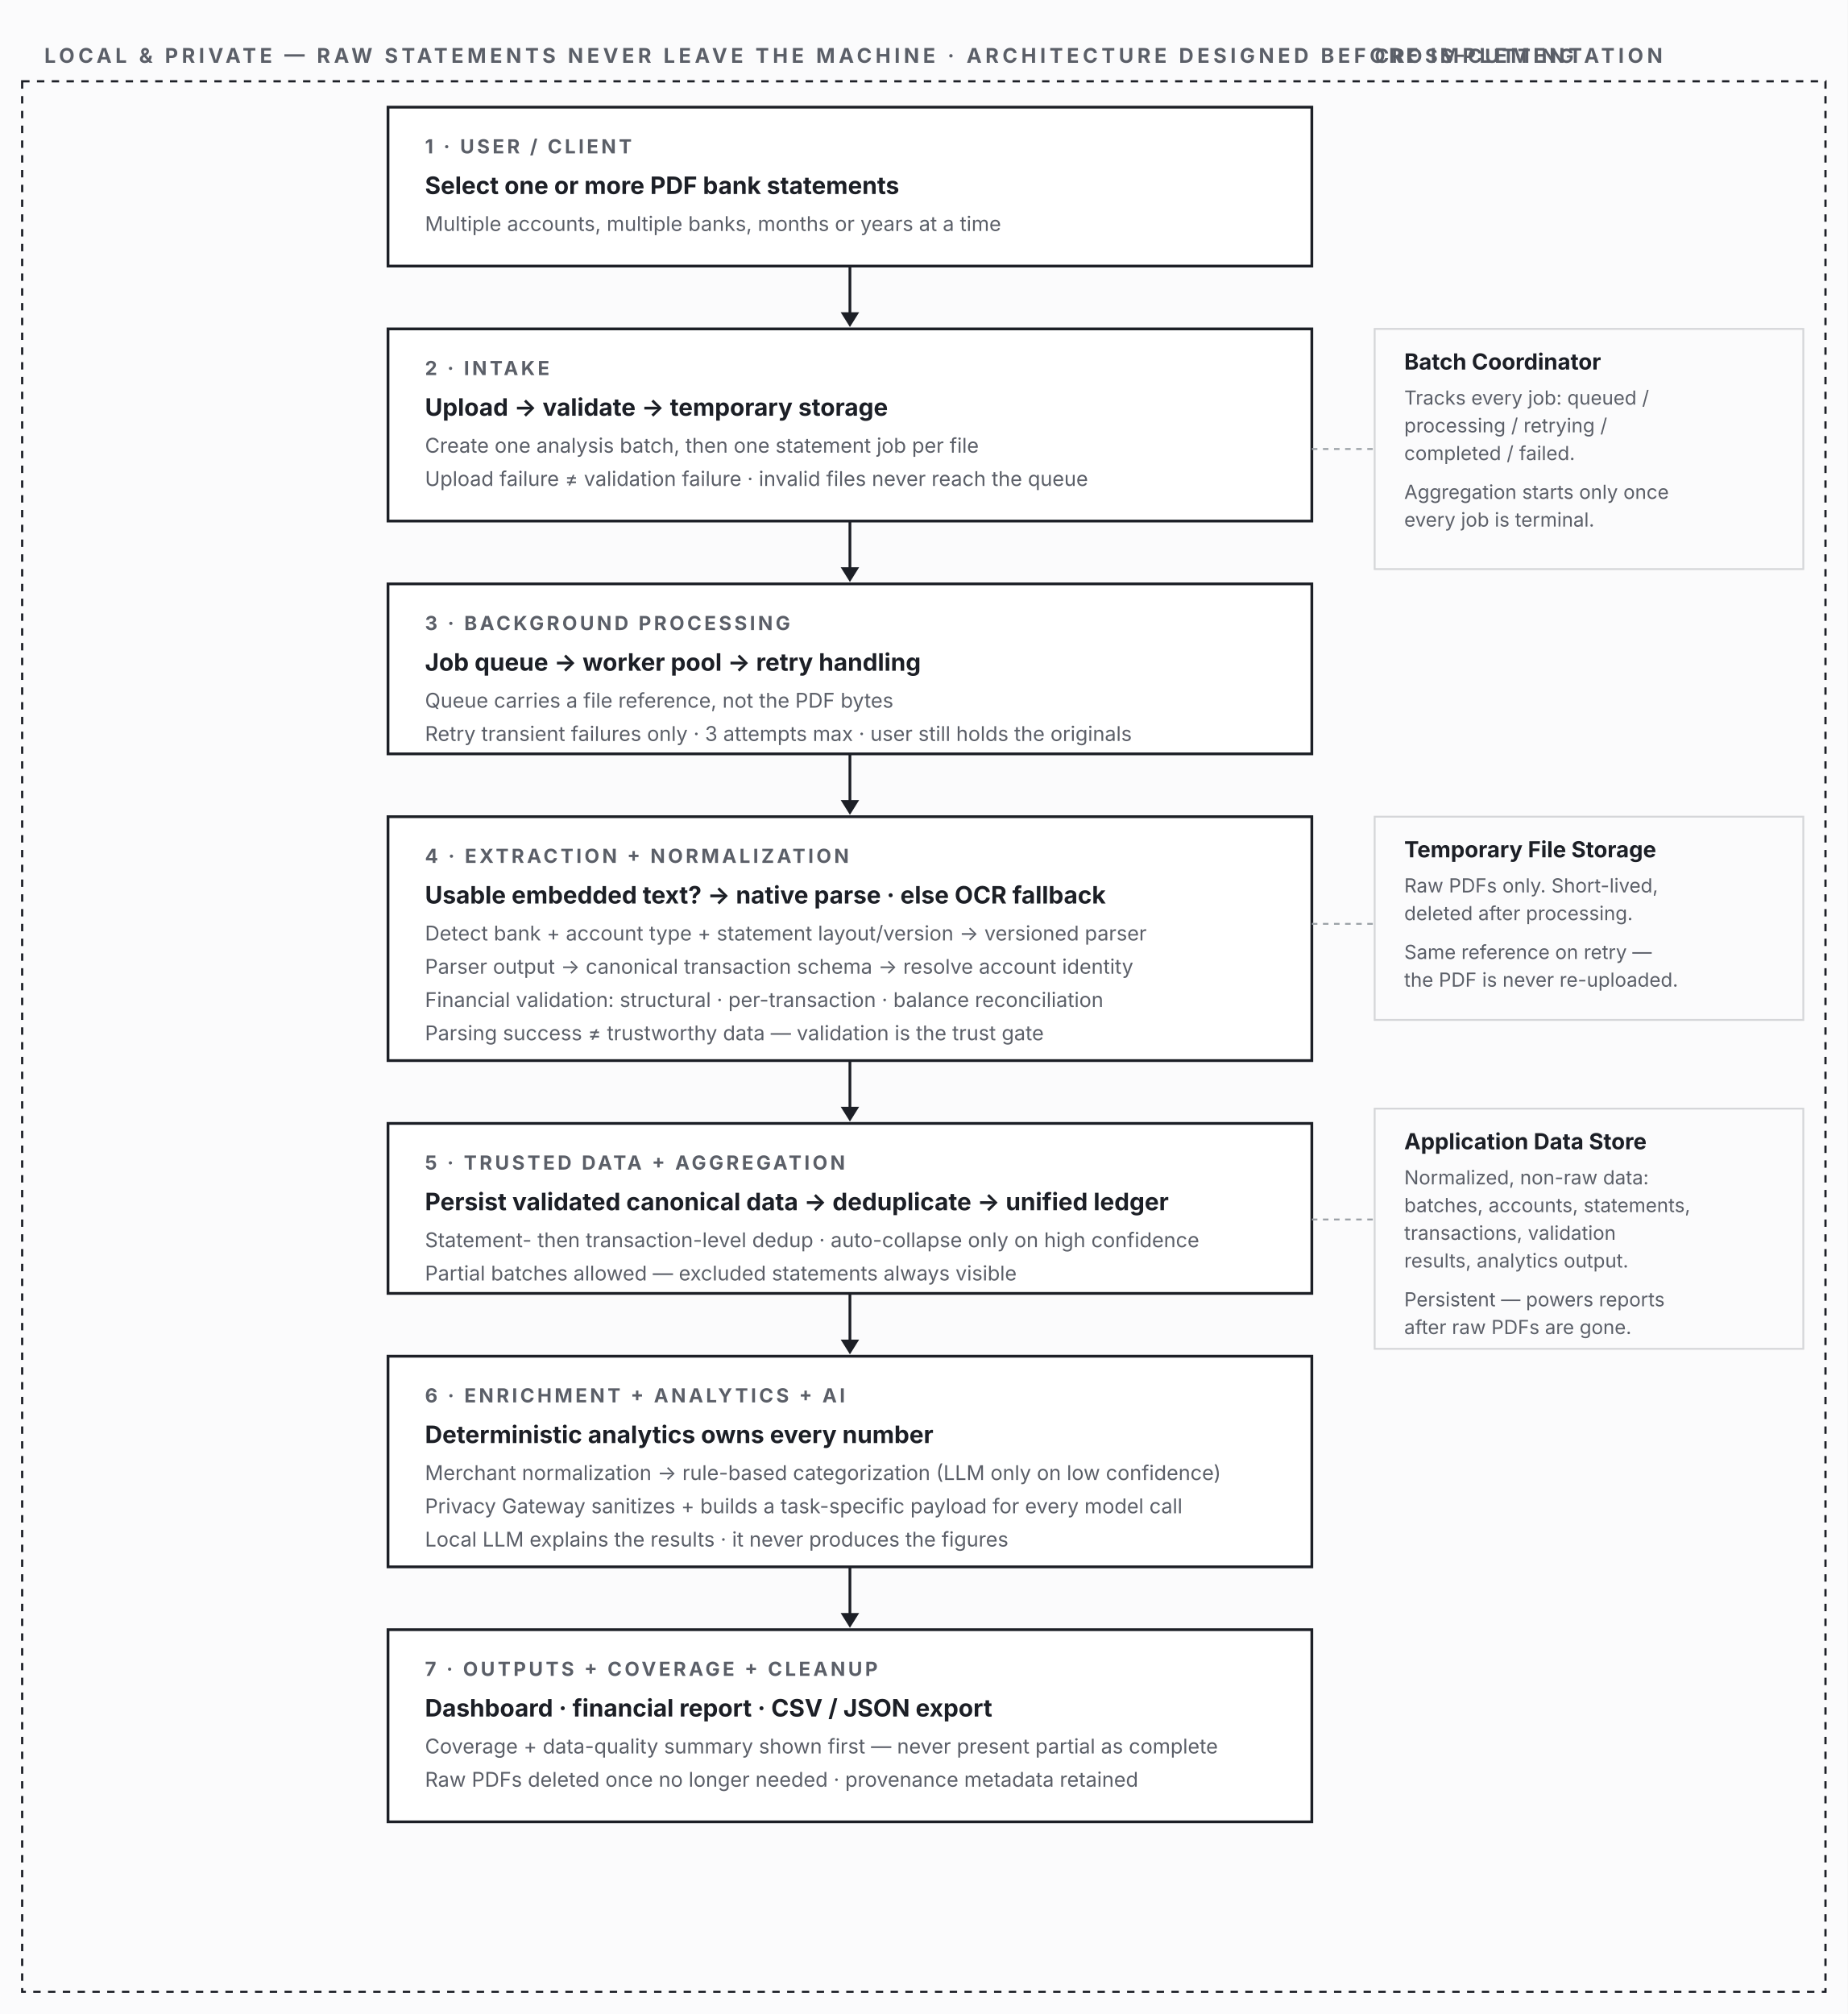
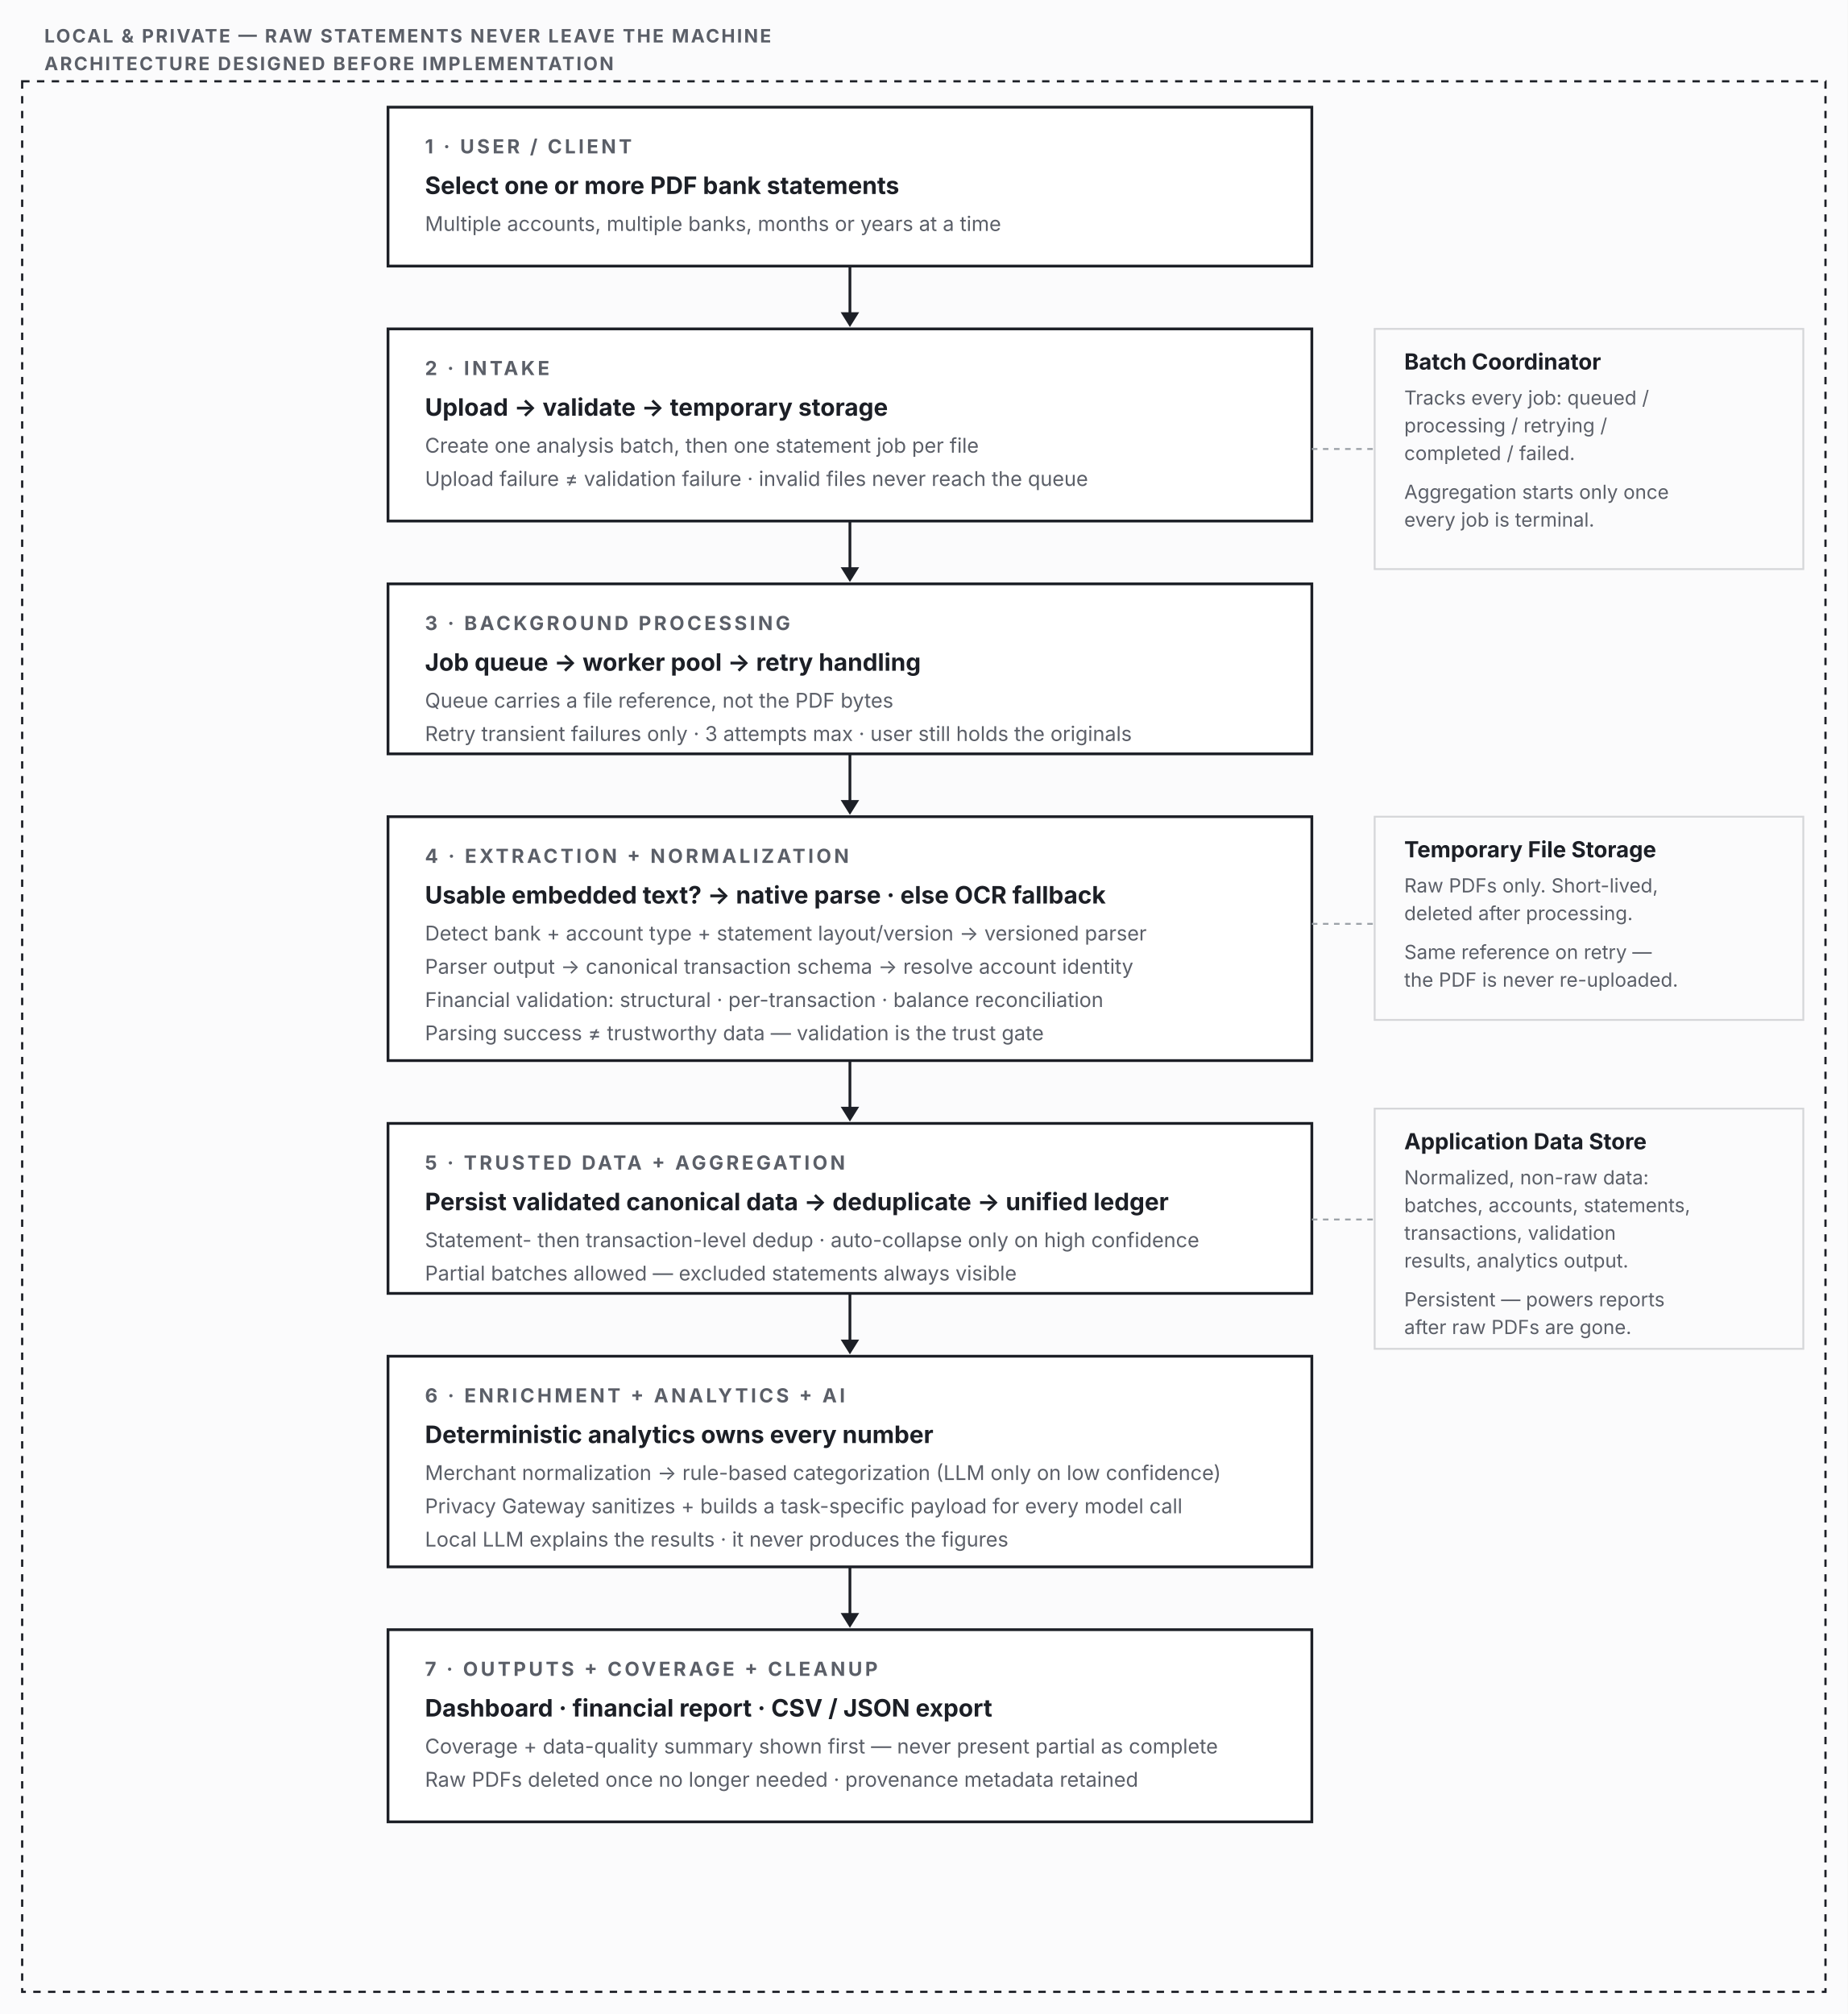
<svg xmlns="http://www.w3.org/2000/svg" viewBox="0 0 1000 1090" font-family="system-ui,-apple-system,'Segoe UI',sans-serif">
  <rect width="1000" height="1090" fill="#fbfbfc" />
  <rect x="12" y="44" width="976" height="1034" fill="none" stroke="#1c1f26" stroke-width="1.2" stroke-dasharray="4 4" />
-   <text x="24" y="34" fill="#5b5f68" font-size="11" font-weight="700" letter-spacing="2">LOCAL &amp; PRIVATE — RAW STATEMENTS NEVER LEAVE THE MACHINE · ARCHITECTURE DESIGNED BEFORE IMPLEMENTATION</text>
+   <text x="24" y="23" fill="#5b5f68" font-size="10" font-weight="700" letter-spacing="1">LOCAL &amp; PRIVATE — RAW STATEMENTS NEVER LEAVE THE MACHINE</text>
+   <text x="24" y="38" fill="#5b5f68" font-size="10" font-weight="700" letter-spacing="1">ARCHITECTURE DESIGNED BEFORE IMPLEMENTATION</text>
  <rect x="210" y="58" width="500" height="86" fill="#ffffff" stroke="#1c1f26" stroke-width="1.5" />
  <text x="230" y="83" fill="#5b5f68" font-size="10.5" font-weight="700" letter-spacing="1.5">1 · USER / CLIENT</text>
  <text x="230" y="105" fill="#1c1f26" font-size="13" font-weight="700">Select one or more PDF bank statements</text>
  <text x="230" y="125" fill="#5b5f68" font-size="11">Multiple accounts, multiple banks, months or years at a time</text>
  <path d="M460 144 V172" stroke="#1c1f26" stroke-width="1.5" />
  <path d="M455 169 L460 177 L465 169 Z" fill="#1c1f26" />
  <rect x="210" y="178" width="500" height="104" fill="#ffffff" stroke="#1c1f26" stroke-width="1.5" />
  <text x="230" y="203" fill="#5b5f68" font-size="10.5" font-weight="700" letter-spacing="1.5">2 · INTAKE</text>
  <text x="230" y="225" fill="#1c1f26" font-size="13" font-weight="700">Upload → validate → temporary storage</text>
  <text x="230" y="245" fill="#5b5f68" font-size="11">Create one analysis batch, then one statement job per file</text>
  <text x="230" y="263" fill="#5b5f68" font-size="11">Upload failure ≠ validation failure · invalid files never reach the queue</text>
  <path d="M460 282 V310" stroke="#1c1f26" stroke-width="1.5" />
  <path d="M455 307 L460 315 L465 307 Z" fill="#1c1f26" />
  <rect x="210" y="316" width="500" height="92" fill="#ffffff" stroke="#1c1f26" stroke-width="1.5" />
  <text x="230" y="341" fill="#5b5f68" font-size="10.5" font-weight="700" letter-spacing="1.5">3 · BACKGROUND PROCESSING</text>
  <text x="230" y="363" fill="#1c1f26" font-size="13" font-weight="700">Job queue → worker pool → retry handling</text>
  <text x="230" y="383" fill="#5b5f68" font-size="11">Queue carries a file reference, not the PDF bytes</text>
  <text x="230" y="401" fill="#5b5f68" font-size="11">Retry transient failures only · 3 attempts max · user still holds the originals</text>
  <path d="M460 408 V436" stroke="#1c1f26" stroke-width="1.5" />
  <path d="M455 433 L460 441 L465 433 Z" fill="#1c1f26" />
  <rect x="210" y="442" width="500" height="132" fill="#ffffff" stroke="#1c1f26" stroke-width="1.5" />
  <text x="230" y="467" fill="#5b5f68" font-size="10.5" font-weight="700" letter-spacing="1.5">4 · EXTRACTION + NORMALIZATION</text>
  <text x="230" y="489" fill="#1c1f26" font-size="13" font-weight="700">Usable embedded text? → native parse · else OCR fallback</text>
  <text x="230" y="509" fill="#5b5f68" font-size="11">Detect bank + account type + statement layout/version → versioned parser</text>
  <text x="230" y="527" fill="#5b5f68" font-size="11">Parser output → canonical transaction schema → resolve account identity</text>
  <text x="230" y="545" fill="#5b5f68" font-size="11">Financial validation: structural · per-transaction · balance reconciliation</text>
  <text x="230" y="563" fill="#5b5f68" font-size="11">Parsing success ≠ trustworthy data — validation is the trust gate</text>
  <path d="M460 574 V602" stroke="#1c1f26" stroke-width="1.5" />
  <path d="M455 599 L460 607 L465 599 Z" fill="#1c1f26" />
  <rect x="210" y="608" width="500" height="92" fill="#ffffff" stroke="#1c1f26" stroke-width="1.5" />
  <text x="230" y="633" fill="#5b5f68" font-size="10.5" font-weight="700" letter-spacing="1.5">5 · TRUSTED DATA + AGGREGATION</text>
  <text x="230" y="655" fill="#1c1f26" font-size="13" font-weight="700">Persist validated canonical data → deduplicate → unified ledger</text>
  <text x="230" y="675" fill="#5b5f68" font-size="11">Statement- then transaction-level dedup · auto-collapse only on high confidence</text>
  <text x="230" y="693" fill="#5b5f68" font-size="11">Partial batches allowed — excluded statements always visible</text>
  <path d="M460 700 V728" stroke="#1c1f26" stroke-width="1.5" />
  <path d="M455 725 L460 733 L465 725 Z" fill="#1c1f26" />
  <rect x="210" y="734" width="500" height="114" fill="#ffffff" stroke="#1c1f26" stroke-width="1.5" />
  <text x="230" y="759" fill="#5b5f68" font-size="10.5" font-weight="700" letter-spacing="1.5">6 · ENRICHMENT + ANALYTICS + AI</text>
  <text x="230" y="781" fill="#1c1f26" font-size="13" font-weight="700">Deterministic analytics owns every number</text>
  <text x="230" y="801" fill="#5b5f68" font-size="11">Merchant normalization → rule-based categorization (LLM only on low confidence)</text>
  <text x="230" y="819" fill="#5b5f68" font-size="11">Privacy Gateway sanitizes + builds a task-specific payload for every model call</text>
  <text x="230" y="837" fill="#5b5f68" font-size="11">Local LLM explains the results · it never produces the figures</text>
  <path d="M460 848 V876" stroke="#1c1f26" stroke-width="1.5" />
  <path d="M455 873 L460 881 L465 873 Z" fill="#1c1f26" />
  <rect x="210" y="882" width="500" height="104" fill="#ffffff" stroke="#1c1f26" stroke-width="1.5" />
  <text x="230" y="907" fill="#5b5f68" font-size="10.5" font-weight="700" letter-spacing="1.5">7 · OUTPUTS + COVERAGE + CLEANUP</text>
  <text x="230" y="929" fill="#1c1f26" font-size="13" font-weight="700">Dashboard · financial report · CSV / JSON export</text>
  <text x="230" y="949" fill="#5b5f68" font-size="11">Coverage + data-quality summary shown first — never present partial as complete</text>
  <text x="230" y="967" fill="#5b5f68" font-size="11">Raw PDFs deleted once no longer needed · provenance metadata retained</text>
-   <text x="744" y="34" fill="#5b5f68" font-size="10.5" font-weight="700" letter-spacing="1.5">CROSS-CUTTING</text>
  <rect x="744" y="178" width="232" height="130" fill="#fbfbfc" stroke="#d5d6d9" stroke-width="1" />
  <text x="760" y="200" fill="#1c1f26" font-size="12" font-weight="700">Batch Coordinator</text>
  <text x="760" y="219" fill="#5b5f68" font-size="10.5">Tracks every job: queued /</text>
  <text x="760" y="234" fill="#5b5f68" font-size="10.5">processing / retrying /</text>
  <text x="760" y="249" fill="#5b5f68" font-size="10.5">completed / failed.</text>
  <text x="760" y="270" fill="#5b5f68" font-size="10.5">Aggregation starts only once</text>
  <text x="760" y="285" fill="#5b5f68" font-size="10.5">every job is terminal.</text>
  <path d="M710 243 H744" stroke="#9aa0a6" stroke-width="1" stroke-dasharray="3 3" />
  <rect x="744" y="442" width="232" height="110" fill="#fbfbfc" stroke="#d5d6d9" stroke-width="1" />
  <text x="760" y="464" fill="#1c1f26" font-size="12" font-weight="700">Temporary File Storage</text>
  <text x="760" y="483" fill="#5b5f68" font-size="10.5">Raw PDFs only. Short-lived,</text>
  <text x="760" y="498" fill="#5b5f68" font-size="10.5">deleted after processing.</text>
  <text x="760" y="519" fill="#5b5f68" font-size="10.5">Same reference on retry —</text>
  <text x="760" y="534" fill="#5b5f68" font-size="10.5">the PDF is never re-uploaded.</text>
  <path d="M710 500 H744" stroke="#9aa0a6" stroke-width="1" stroke-dasharray="3 3" />
  <rect x="744" y="600" width="232" height="130" fill="#fbfbfc" stroke="#d5d6d9" stroke-width="1" />
  <text x="760" y="622" fill="#1c1f26" font-size="12" font-weight="700">Application Data Store</text>
  <text x="760" y="641" fill="#5b5f68" font-size="10.5">Normalized, non-raw data:</text>
  <text x="760" y="656" fill="#5b5f68" font-size="10.5">batches, accounts, statements,</text>
  <text x="760" y="671" fill="#5b5f68" font-size="10.5">transactions, validation</text>
  <text x="760" y="686" fill="#5b5f68" font-size="10.5">results, analytics output.</text>
  <text x="760" y="707" fill="#5b5f68" font-size="10.5">Persistent — powers reports</text>
  <text x="760" y="722" fill="#5b5f68" font-size="10.5">after raw PDFs are gone.</text>
  <path d="M710 660 H744" stroke="#9aa0a6" stroke-width="1" stroke-dasharray="3 3" />
</svg>
